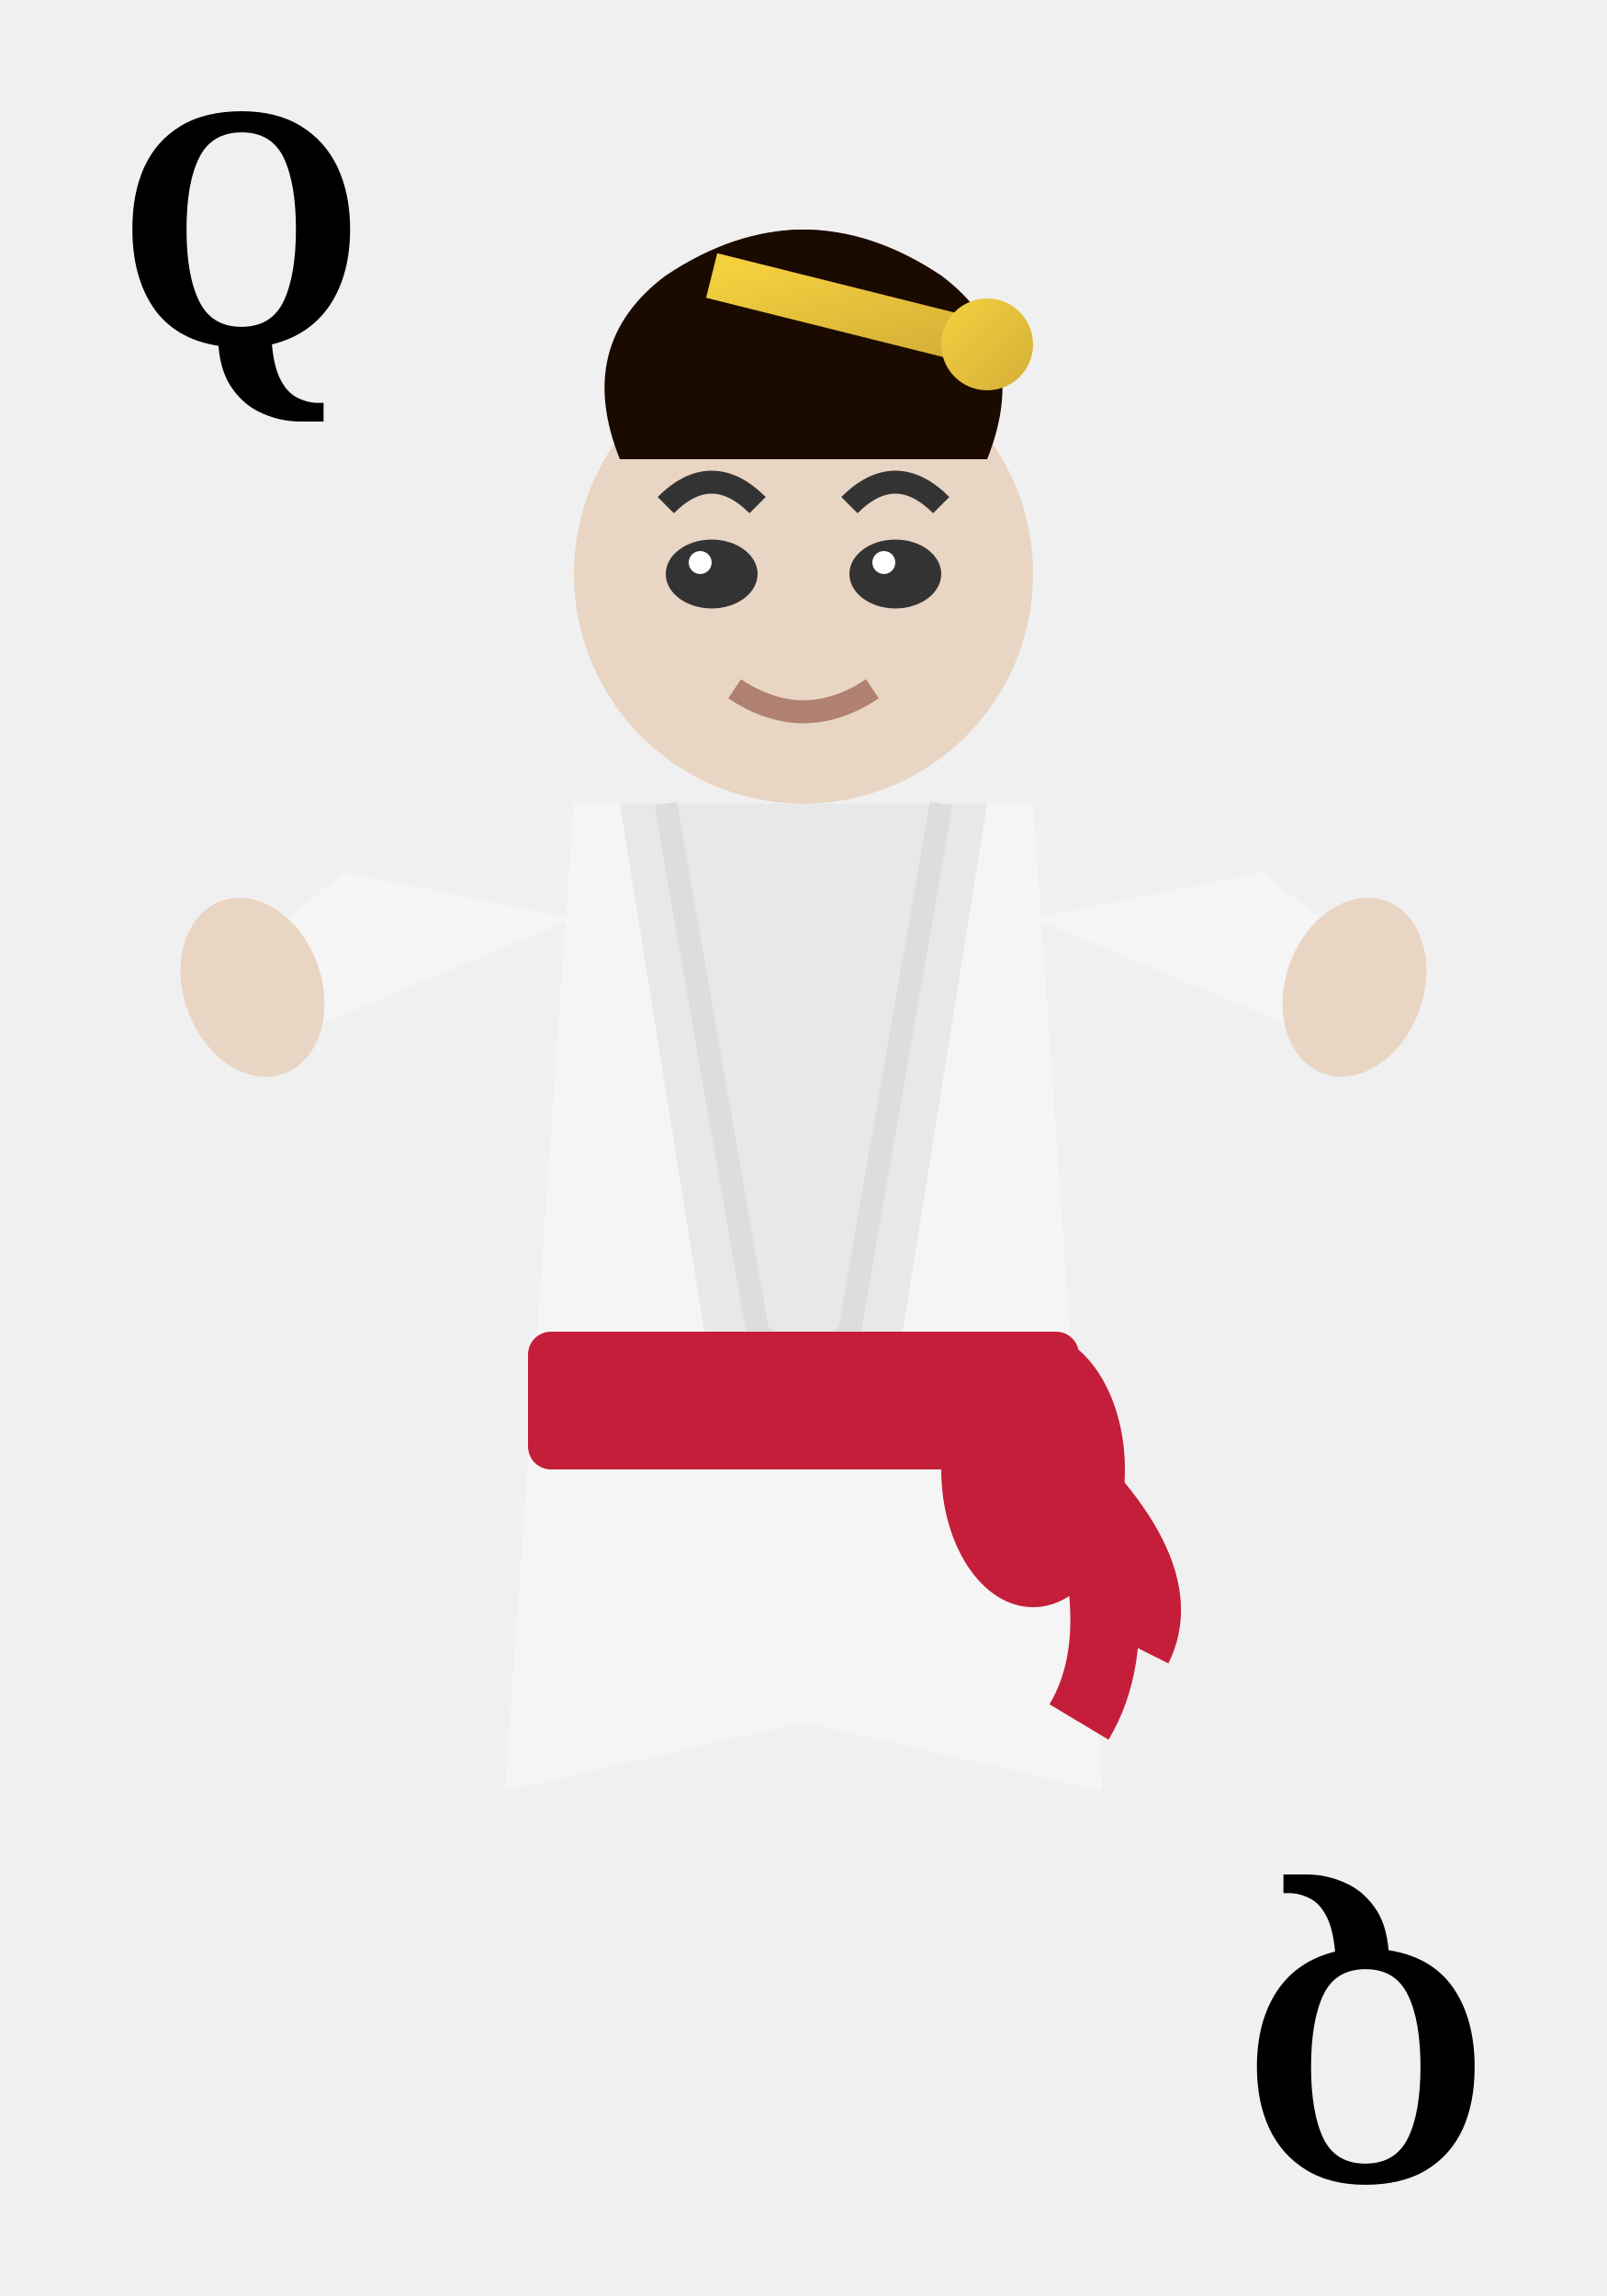
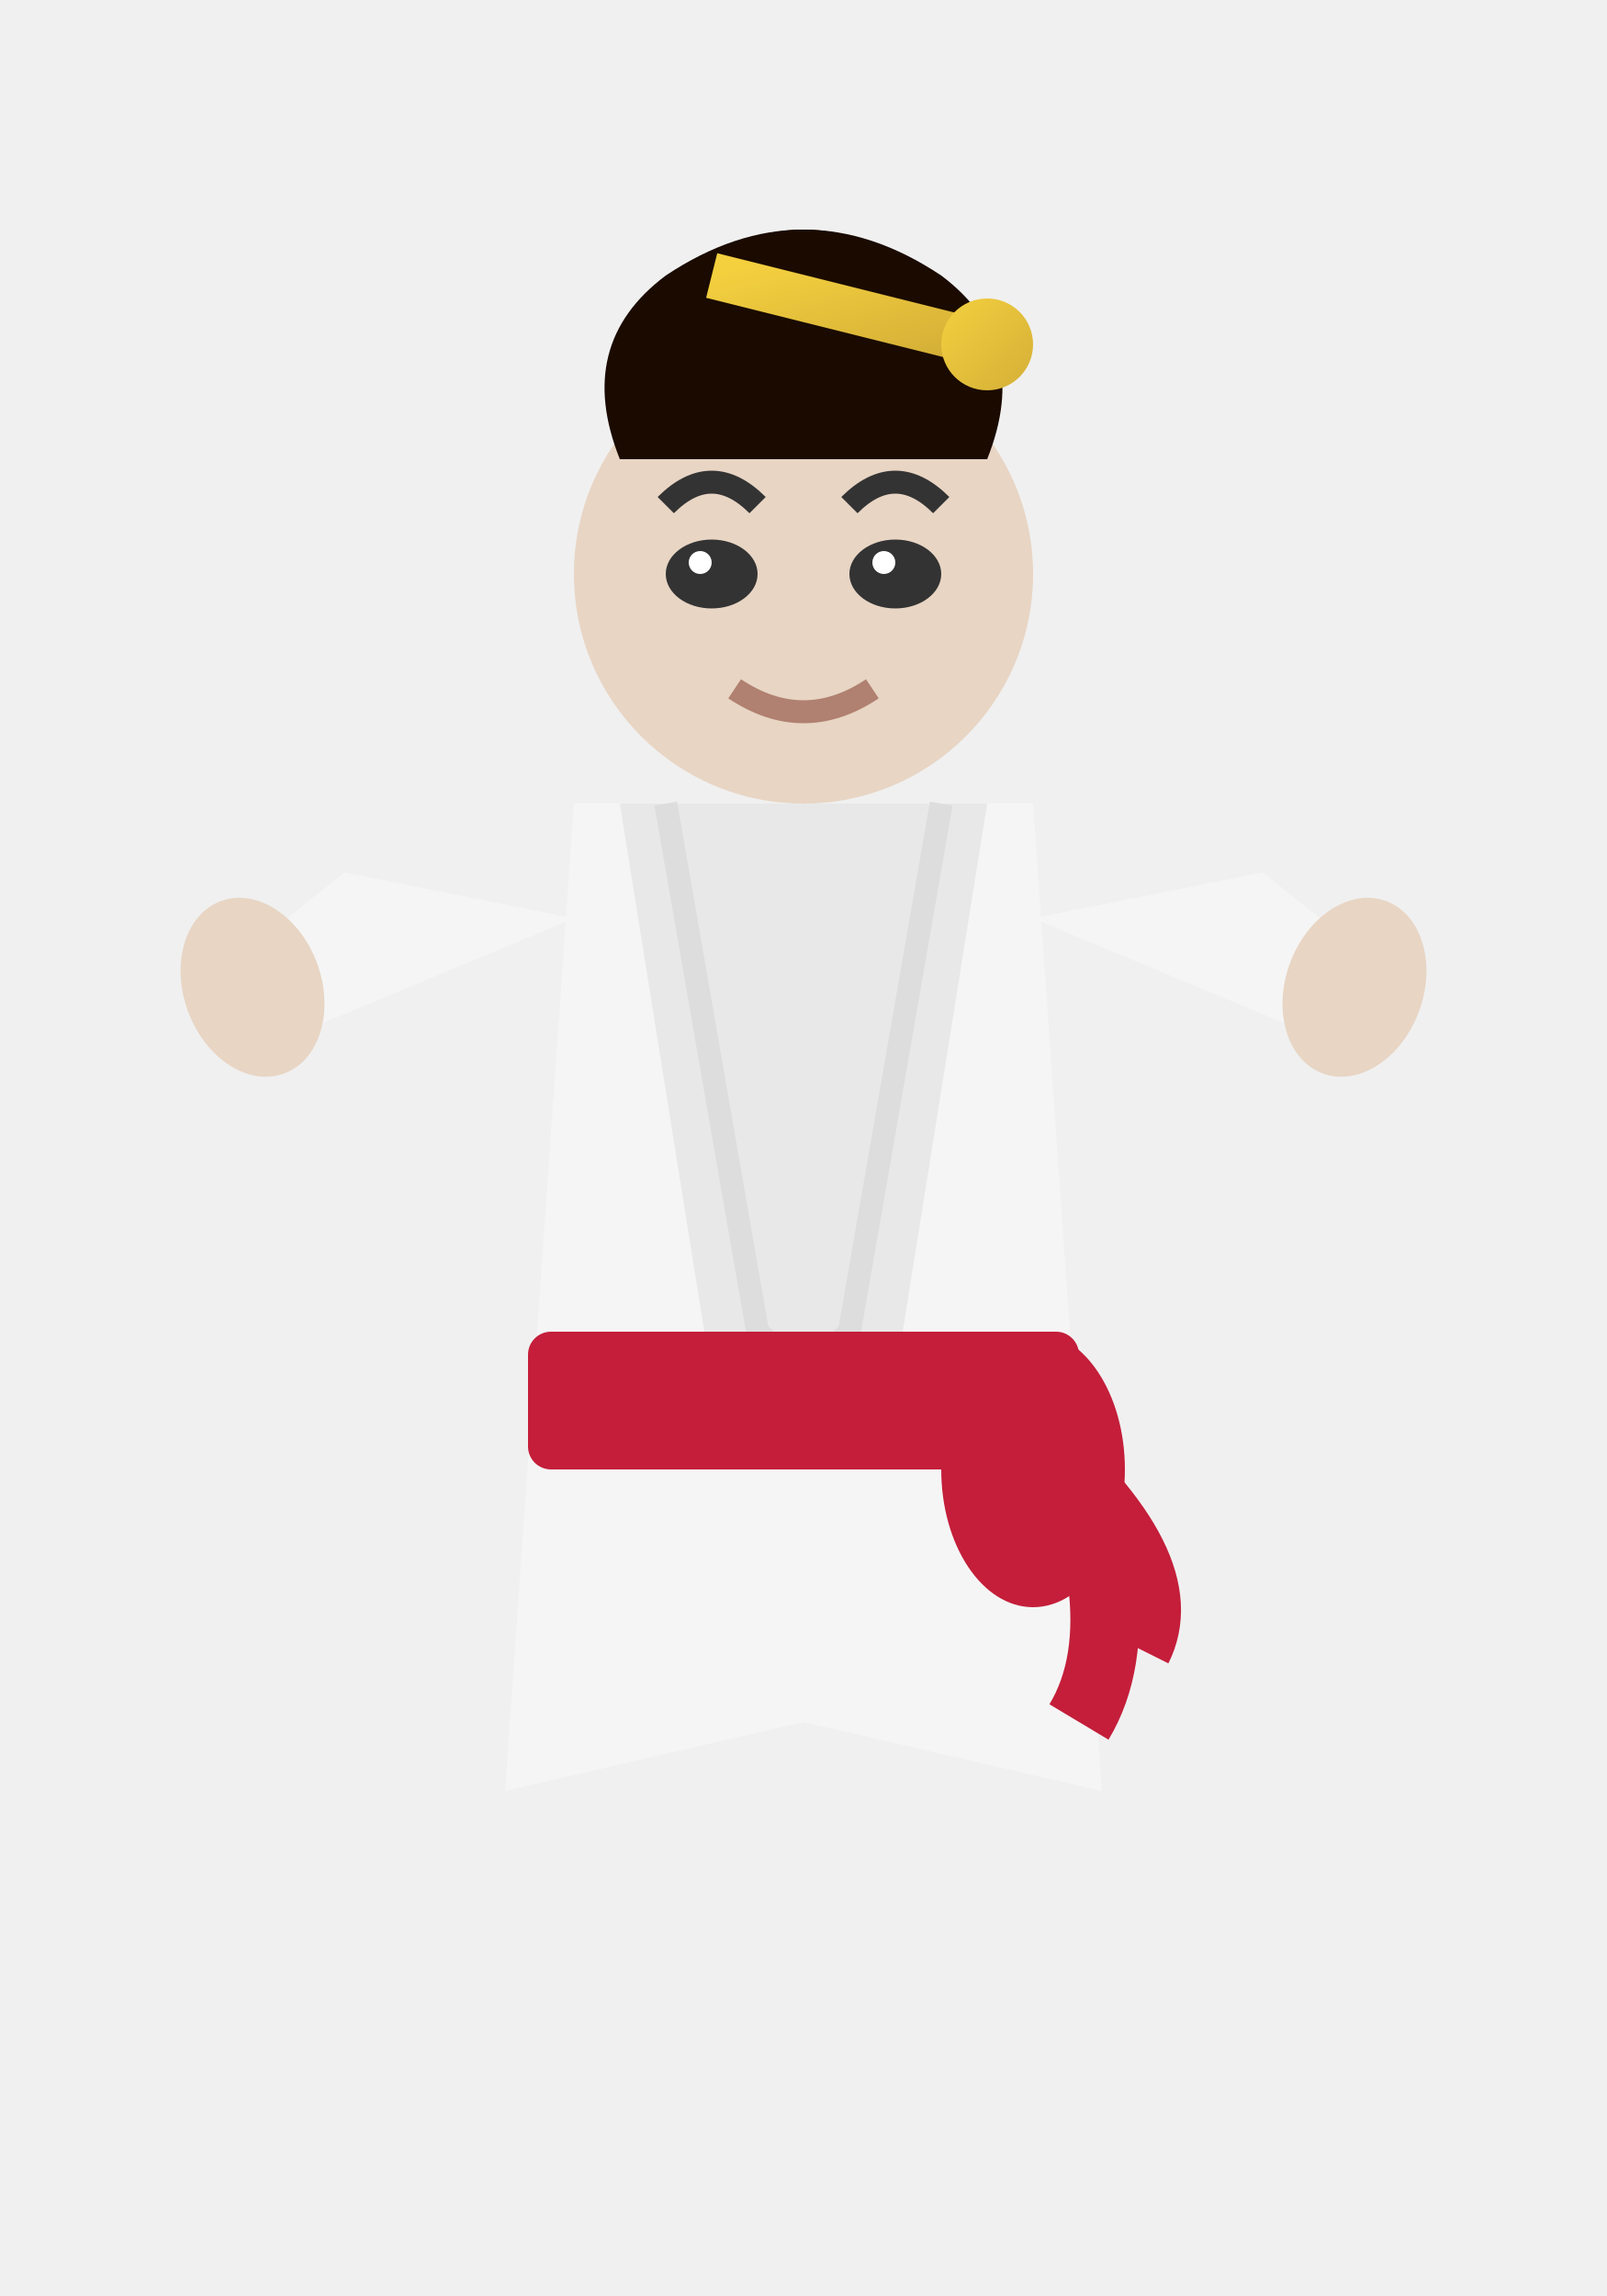
<svg xmlns="http://www.w3.org/2000/svg" viewBox="0 0 70 100">
  <defs>
    <linearGradient id="queenGold" x1="0%" y1="0%" x2="100%" y2="100%">
      <stop offset="0%" style="stop-color:#f4d03f" />
      <stop offset="100%" style="stop-color:#d4af37" />
    </linearGradient>
  </defs>
  <g transform="translate(35, 50)">
    <circle cx="0" cy="-25" r="10" fill="#e8d5c4" />
    <ellipse cx="0" cy="-35" rx="6" ry="5" fill="#1a0a00" />
    <path d="M-8,-30 Q-10,-35 -6,-38 Q0,-42 6,-38 Q10,-35 8,-30" fill="#1a0a00" />
    <line x1="-4" y1="-38" x2="8" y2="-35" stroke="url(#queenGold)" stroke-width="2" />
    <circle cx="8" cy="-35" r="2" fill="url(#queenGold)" />
    <path d="M-6,-28 Q-4,-30 -2,-28" stroke="#333" stroke-width="1" fill="none" />
    <path d="M2,-28 Q4,-30 6,-28" stroke="#333" stroke-width="1" fill="none" />
    <ellipse cx="-4" cy="-25" rx="2" ry="1.5" fill="#333" />
    <ellipse cx="4" cy="-25" rx="2" ry="1.5" fill="#333" />
    <circle cx="-4.5" cy="-25.5" r="0.5" fill="#fff" />
    <circle cx="3.5" cy="-25.5" r="0.5" fill="#fff" />
    <path d="M-3,-20 Q0,-18 3,-20" stroke="#b08070" stroke-width="1" fill="none" />
    <path d="M-10,-15 L-13,28 L0,25 L13,28 L10,-15 Z" fill="#f5f5f5" />
    <path d="M-8,-15 L-4,10 L0,12 L4,10 L8,-15" fill="#e8e8e8" />
    <path d="M-6,-15 L-2,8 L0,10" fill="none" stroke="#ddd" stroke-width="1" />
    <path d="M6,-15 L2,8 L0,10" fill="none" stroke="#ddd" stroke-width="1" />
    <rect x="-12" y="8" width="24" height="6" rx="1" fill="#c41e3a" />
    <ellipse cx="10" cy="14" rx="4" ry="6" fill="#c41e3a" />
    <path d="M10,10 Q15,20 12,25" stroke="#c41e3a" stroke-width="3" fill="none" />
    <path d="M10,12 Q17,18 15,22" stroke="#c41e3a" stroke-width="2" fill="none" />
    <path d="M-10,-10 L-22,-5 L-25,-8 L-20,-12 Z" fill="#f5f5f5" />
    <path d="M10,-10 L22,-5 L25,-8 L20,-12 Z" fill="#f5f5f5" />
    <g fill="#e8d5c4">
      <ellipse cx="-24" cy="-7" rx="3" ry="4" transform="rotate(-20, -24, -7)" />
      <ellipse cx="24" cy="-7" rx="3" ry="4" transform="rotate(20, 24, -7)" />
    </g>
  </g>
-   <text x="5" y="15" font-family="serif" font-size="14" font-weight="bold" fill="currentColor">Q</text>
-   <text x="65" y="95" font-family="serif" font-size="14" font-weight="bold" fill="currentColor" transform="rotate(180, 65, 90)">Q</text>
</svg>
